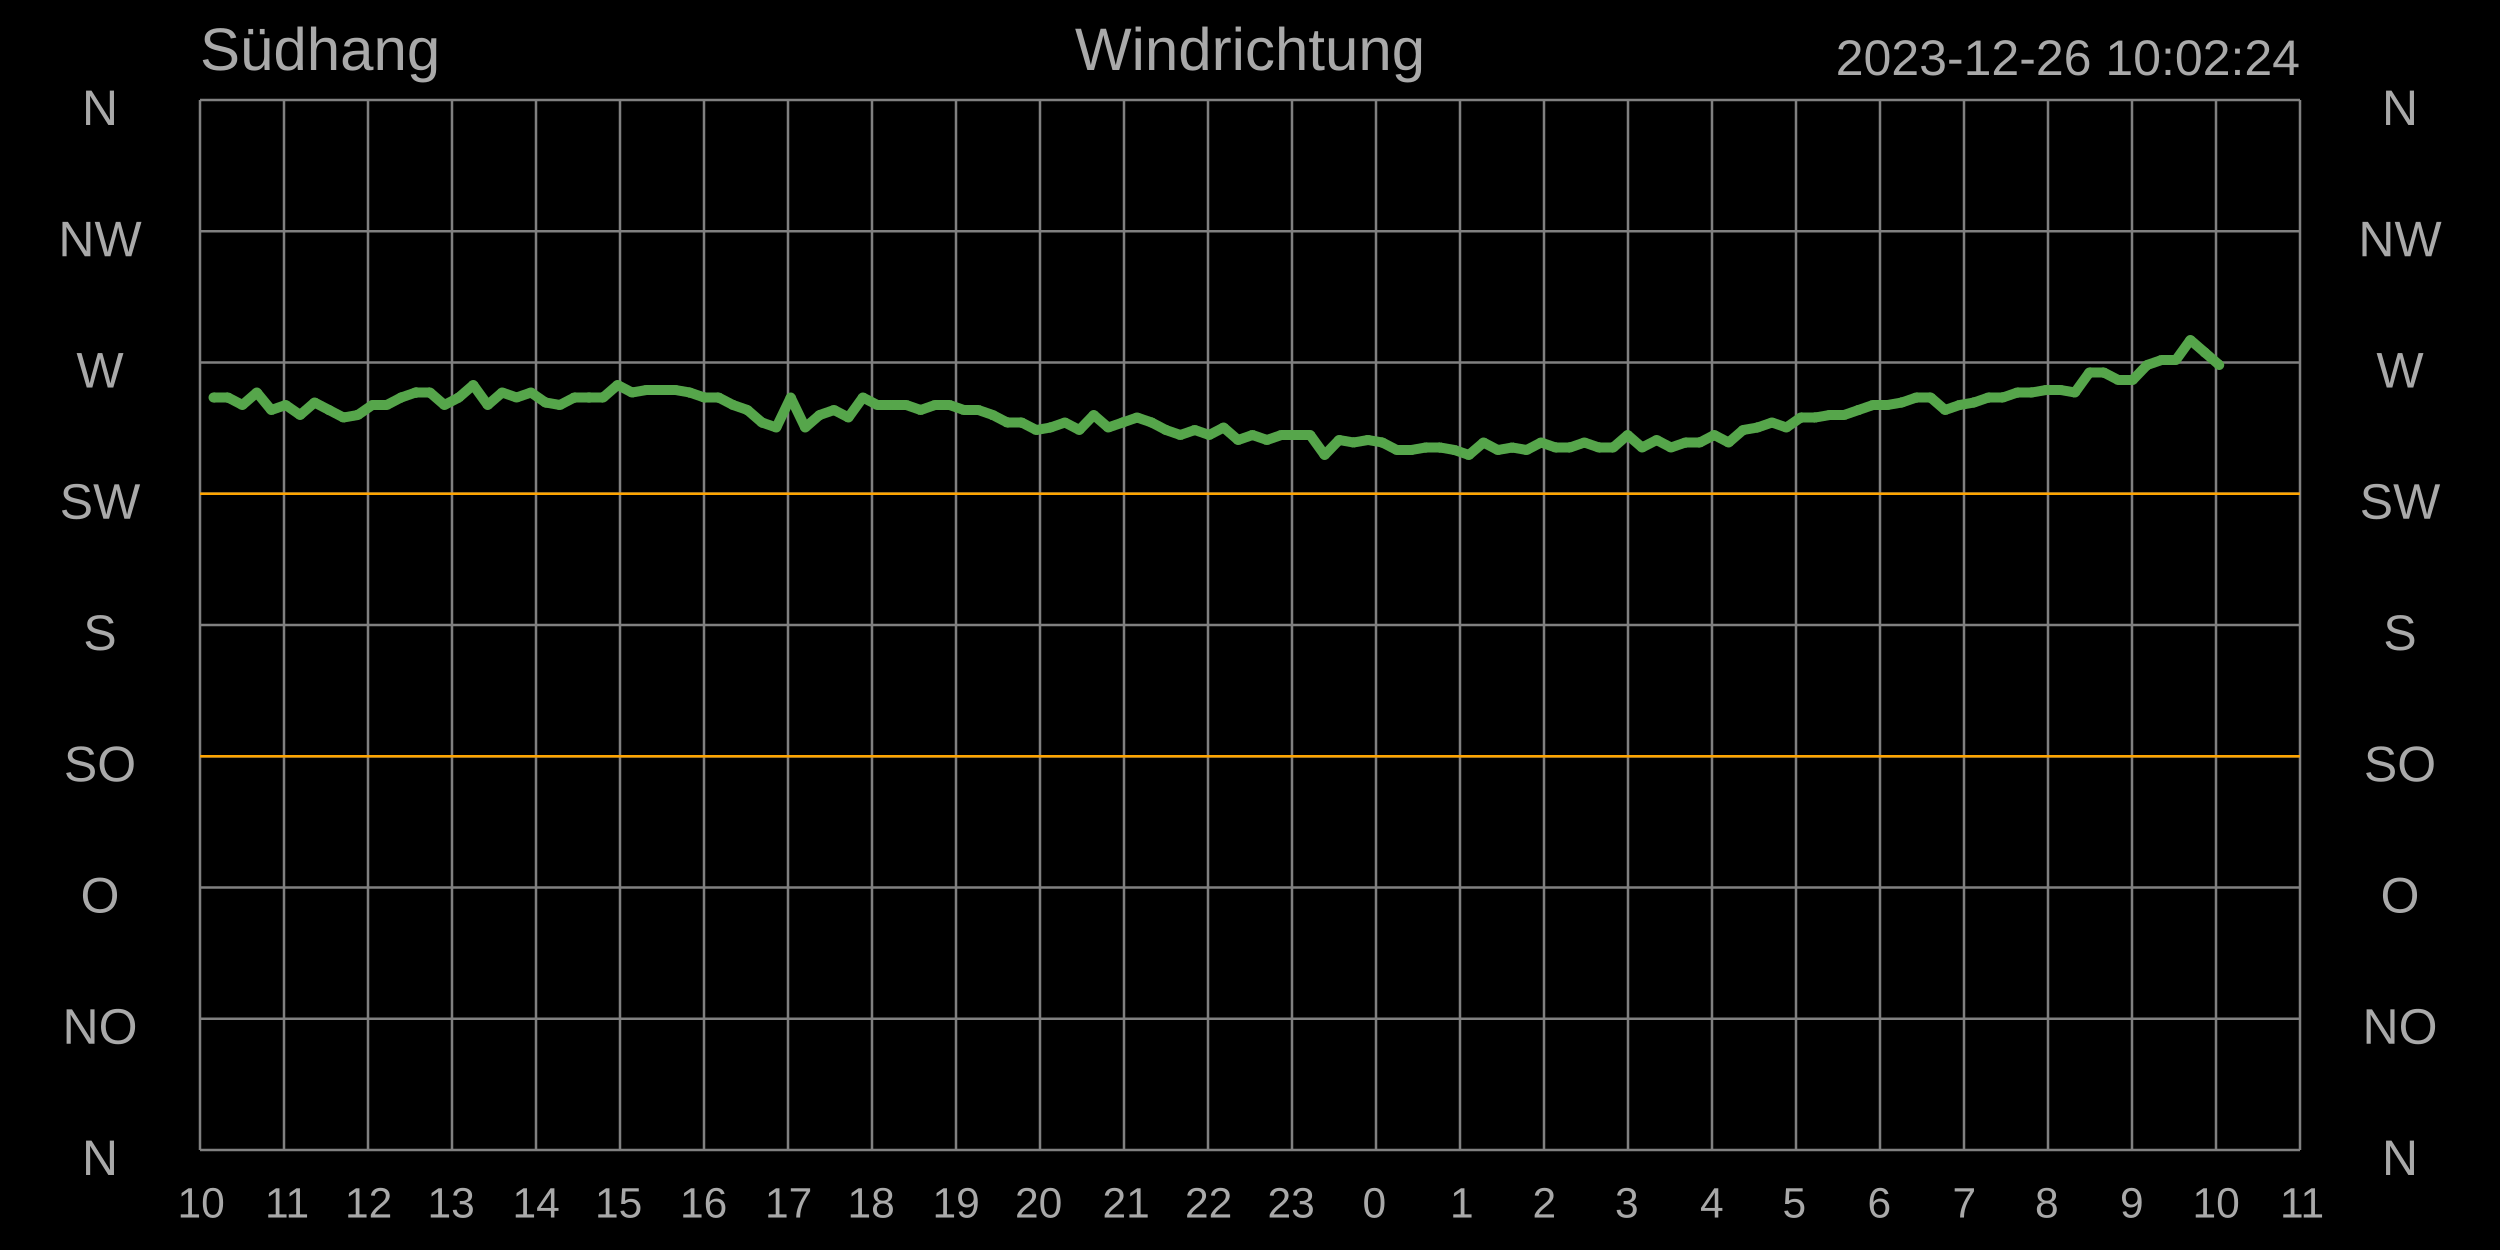
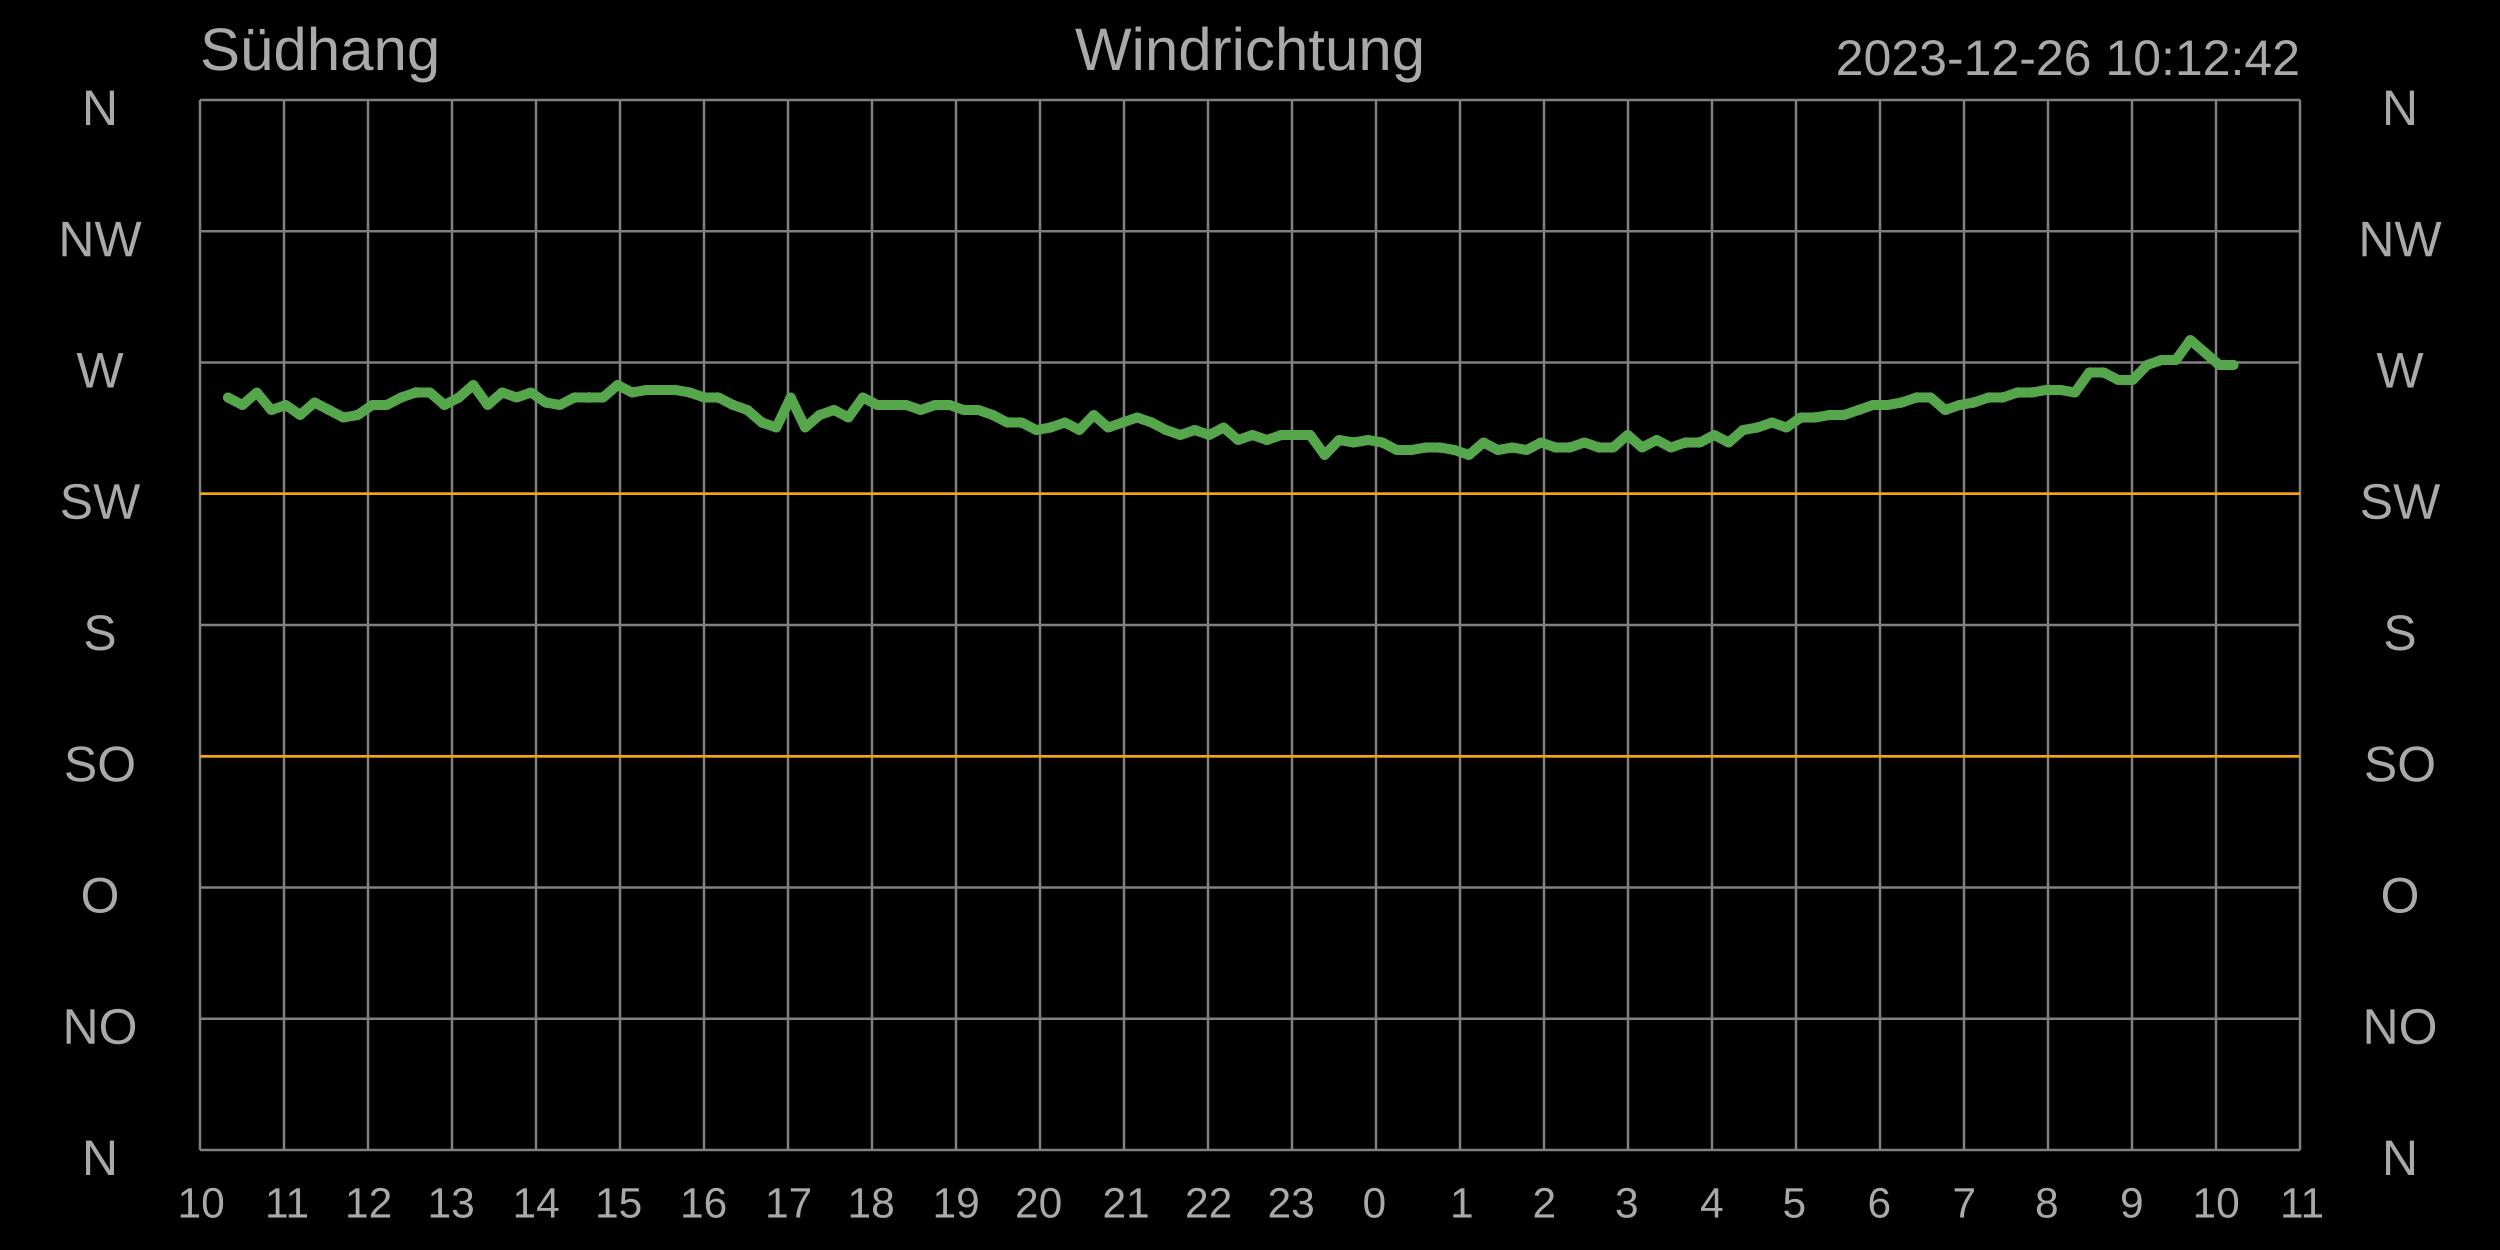
<svg xmlns="http://www.w3.org/2000/svg" baseProfile="full" height="500" version="1.1" width="1000">
  <defs />
  <rect fill="#000000" height="500" width="1000" x="0" y="0" />
  <line stroke="#808080" x1="80" x2="920" y1="40.0" y2="40.0" />
  <line stroke="#808080" x1="80" x2="920" y1="92.5" y2="92.5" />
  <line stroke="#808080" x1="80" x2="920" y1="145.0" y2="145.0" />
  <line stroke="#808080" x1="80" x2="920" y1="197.5" y2="197.5" />
  <line stroke="#808080" x1="80" x2="920" y1="250.0" y2="250.0" />
  <line stroke="#808080" x1="80" x2="920" y1="302.5" y2="302.5" />
  <line stroke="#808080" x1="80" x2="920" y1="355.0" y2="355.0" />
  <line stroke="#808080" x1="80" x2="920" y1="407.5" y2="407.5" />
  <line stroke="#808080" x1="80" x2="920" y1="460.0" y2="460.0" />
  <line stroke="#808080" x1="80.0" x2="80.0" y1="40" y2="460" />
  <line stroke="#808080" x1="113.6" x2="113.6" y1="40" y2="460" />
  <line stroke="#808080" x1="147.2" x2="147.2" y1="40" y2="460" />
  <line stroke="#808080" x1="180.8" x2="180.8" y1="40" y2="460" />
  <line stroke="#808080" x1="214.4" x2="214.4" y1="40" y2="460" />
  <line stroke="#808080" x1="248" x2="248" y1="40" y2="460" />
  <line stroke="#808080" x1="281.6" x2="281.6" y1="40" y2="460" />
  <line stroke="#808080" x1="315.2" x2="315.2" y1="40" y2="460" />
  <line stroke="#808080" x1="348.8" x2="348.8" y1="40" y2="460" />
  <line stroke="#808080" x1="382.4" x2="382.4" y1="40" y2="460" />
  <line stroke="#808080" x1="416" x2="416" y1="40" y2="460" />
  <line stroke="#808080" x1="449.6" x2="449.6" y1="40" y2="460" />
  <line stroke="#808080" x1="483.2" x2="483.2" y1="40" y2="460" />
  <line stroke="#808080" x1="516.8" x2="516.8" y1="40" y2="460" />
  <line stroke="#808080" x1="550.4" x2="550.4" y1="40" y2="460" />
  <line stroke="#808080" x1="584" x2="584" y1="40" y2="460" />
  <line stroke="#808080" x1="617.6" x2="617.6" y1="40" y2="460" />
  <line stroke="#808080" x1="651.2" x2="651.2" y1="40" y2="460" />
  <line stroke="#808080" x1="684.8" x2="684.8" y1="40" y2="460" />
  <line stroke="#808080" x1="718.4" x2="718.4" y1="40" y2="460" />
  <line stroke="#808080" x1="752" x2="752" y1="40" y2="460" />
  <line stroke="#808080" x1="785.6" x2="785.6" y1="40" y2="460" />
  <line stroke="#808080" x1="819.2" x2="819.2" y1="40" y2="460" />
  <line stroke="#808080" x1="852.8" x2="852.8" y1="40" y2="460" />
  <line stroke="#808080" x1="886.4" x2="886.4" y1="40" y2="460" />
  <line stroke="#808080" x1="920" x2="920" y1="40" y2="460" />
  <text fill="#A9A9A9" font-size="20px" style="font-family:Arial" text-anchor="middle" x="40.0" y="50.0"> N</text>
  <text fill="#A9A9A9" font-size="20px" style="font-family:Arial" text-anchor="middle" x="40.0" y="102.5">NW</text>
  <text fill="#A9A9A9" font-size="20px" style="font-family:Arial" text-anchor="middle" x="40.0" y="155.0"> W</text>
  <text fill="#A9A9A9" font-size="20px" style="font-family:Arial" text-anchor="middle" x="40.0" y="207.5">SW</text>
  <text fill="#A9A9A9" font-size="20px" style="font-family:Arial" text-anchor="middle" x="40.0" y="260.0"> S</text>
  <text fill="#A9A9A9" font-size="20px" style="font-family:Arial" text-anchor="middle" x="40.0" y="312.5">SO</text>
  <text fill="#A9A9A9" font-size="20px" style="font-family:Arial" text-anchor="middle" x="40.0" y="365.0"> O</text>
  <text fill="#A9A9A9" font-size="20px" style="font-family:Arial" text-anchor="middle" x="40.0" y="417.5">NO</text>
  <text fill="#A9A9A9" font-size="20px" style="font-family:Arial" text-anchor="middle" x="40.0" y="470.0"> N</text>
  <text fill="#A9A9A9" font-size="20px" style="font-family:Arial" text-anchor="middle" x="960.0" y="50.0"> N</text>
  <text fill="#A9A9A9" font-size="20px" style="font-family:Arial" text-anchor="middle" x="960.0" y="102.5">NW</text>
  <text fill="#A9A9A9" font-size="20px" style="font-family:Arial" text-anchor="middle" x="960.0" y="155.0"> W</text>
  <text fill="#A9A9A9" font-size="20px" style="font-family:Arial" text-anchor="middle" x="960.0" y="207.5">SW</text>
  <text fill="#A9A9A9" font-size="20px" style="font-family:Arial" text-anchor="middle" x="960.0" y="260.0"> S</text>
  <text fill="#A9A9A9" font-size="20px" style="font-family:Arial" text-anchor="middle" x="960.0" y="312.5">SO</text>
  <text fill="#A9A9A9" font-size="20px" style="font-family:Arial" text-anchor="middle" x="960.0" y="365.0"> O</text>
  <text fill="#A9A9A9" font-size="20px" style="font-family:Arial" text-anchor="middle" x="960.0" y="417.5">NO</text>
  <text fill="#A9A9A9" font-size="20px" style="font-family:Arial" text-anchor="middle" x="960.0" y="470.0"> N</text>
  <text fill="#A9A9A9" font-size="17px" style="font-family:Arial" text-anchor="start" x="71" y="487">10</text>
  <text fill="#A9A9A9" font-size="17px" style="font-family:Arial" text-anchor="start" x="106" y="487">11</text>
  <text fill="#A9A9A9" font-size="17px" style="font-family:Arial" text-anchor="start" x="138" y="487">12</text>
  <text fill="#A9A9A9" font-size="17px" style="font-family:Arial" text-anchor="start" x="171" y="487">13</text>
  <text fill="#A9A9A9" font-size="17px" style="font-family:Arial" text-anchor="start" x="205" y="487">14</text>
  <text fill="#A9A9A9" font-size="17px" style="font-family:Arial" text-anchor="start" x="238" y="487">15</text>
  <text fill="#A9A9A9" font-size="17px" style="font-family:Arial" text-anchor="start" x="272" y="487">16</text>
  <text fill="#A9A9A9" font-size="17px" style="font-family:Arial" text-anchor="start" x="306" y="487">17</text>
  <text fill="#A9A9A9" font-size="17px" style="font-family:Arial" text-anchor="start" x="339" y="487">18</text>
  <text fill="#A9A9A9" font-size="17px" style="font-family:Arial" text-anchor="start" x="373" y="487">19</text>
  <text fill="#A9A9A9" font-size="17px" style="font-family:Arial" text-anchor="start" x="406" y="487">20</text>
  <text fill="#A9A9A9" font-size="17px" style="font-family:Arial" text-anchor="start" x="441" y="487">21</text>
  <text fill="#A9A9A9" font-size="17px" style="font-family:Arial" text-anchor="start" x="474" y="487">22</text>
  <text fill="#A9A9A9" font-size="17px" style="font-family:Arial" text-anchor="start" x="507" y="487">23</text>
  <text fill="#A9A9A9" font-size="17px" style="font-family:Arial" text-anchor="start" x="545" y="487">0</text>
  <text fill="#A9A9A9" font-size="17px" style="font-family:Arial" text-anchor="start" x="580" y="487">1</text>
  <text fill="#A9A9A9" font-size="17px" style="font-family:Arial" text-anchor="start" x="613" y="487">2</text>
  <text fill="#A9A9A9" font-size="17px" style="font-family:Arial" text-anchor="start" x="646" y="487">3</text>
  <text fill="#A9A9A9" font-size="17px" style="font-family:Arial" text-anchor="start" x="680" y="487">4</text>
  <text fill="#A9A9A9" font-size="17px" style="font-family:Arial" text-anchor="start" x="713" y="487">5</text>
  <text fill="#A9A9A9" font-size="17px" style="font-family:Arial" text-anchor="start" x="747" y="487">6</text>
  <text fill="#A9A9A9" font-size="17px" style="font-family:Arial" text-anchor="start" x="781" y="487">7</text>
  <text fill="#A9A9A9" font-size="17px" style="font-family:Arial" text-anchor="start" x="814" y="487">8</text>
  <text fill="#A9A9A9" font-size="17px" style="font-family:Arial" text-anchor="start" x="848" y="487">9</text>
  <text fill="#A9A9A9" font-size="17px" style="font-family:Arial" text-anchor="start" x="877" y="487">10</text>
  <text fill="#A9A9A9" font-size="17px" style="font-family:Arial" text-anchor="start" x="912" y="487">11</text>
  <line stroke="#FFA500" x1="80" x2="920" y1="302.5" y2="302.5" />
  <line stroke="#FFA500" x1="80" x2="920" y1="197.5" y2="197.5" />
-   <circle cx="85.413" cy="159" fill="#56a64b" r="2" />
  <circle cx="91.181" cy="159" fill="#56a64b" r="2" />
  <circle cx="96.959" cy="162" fill="#56a64b" r="2" />
  <circle cx="102.727" cy="157" fill="#56a64b" r="2" />
  <circle cx="108.495" cy="164" fill="#56a64b" r="2" />
  <circle cx="114.272" cy="162" fill="#56a64b" r="2" />
  <circle cx="120.04" cy="166" fill="#56a64b" r="2" />
  <circle cx="125.817" cy="161" fill="#56a64b" r="2" />
  <circle cx="131.585" cy="164" fill="#56a64b" r="2" />
  <circle cx="137.353" cy="167" fill="#56a64b" r="2" />
  <circle cx="143.131" cy="166" fill="#56a64b" r="2" />
  <circle cx="148.899" cy="162" fill="#56a64b" r="2" />
  <circle cx="154.676" cy="162" fill="#56a64b" r="2" />
  <circle cx="160.444" cy="159" fill="#56a64b" r="2" />
  <circle cx="166.221" cy="157" fill="#56a64b" r="2" />
  <circle cx="166.399" cy="157" fill="#56a64b" r="2" />
  <circle cx="171.989" cy="157" fill="#56a64b" r="2" />
  <circle cx="177.757" cy="162" fill="#56a64b" r="2" />
  <circle cx="183.535" cy="159" fill="#56a64b" r="2" />
  <circle cx="189.303" cy="154" fill="#56a64b" r="2" />
  <circle cx="195.08" cy="162" fill="#56a64b" r="2" />
  <circle cx="200.848" cy="157" fill="#56a64b" r="2" />
  <circle cx="206.616" cy="159" fill="#56a64b" r="2" />
  <circle cx="212.393" cy="157" fill="#56a64b" r="2" />
  <circle cx="218.161" cy="161" fill="#56a64b" r="2" />
  <circle cx="223.939" cy="162" fill="#56a64b" r="2" />
  <circle cx="229.707" cy="159" fill="#56a64b" r="2" />
  <circle cx="235.596" cy="159" fill="#56a64b" r="2" />
  <circle cx="241.252" cy="159" fill="#56a64b" r="2" />
  <circle cx="247.02" cy="154" fill="#56a64b" r="2" />
  <circle cx="252.797" cy="157" fill="#56a64b" r="2" />
  <circle cx="258.565" cy="156" fill="#56a64b" r="2" />
  <circle cx="264.343" cy="156" fill="#56a64b" r="2" />
  <circle cx="270.111" cy="156" fill="#56a64b" r="2" />
  <circle cx="275.879" cy="157" fill="#56a64b" r="2" />
  <circle cx="281.656" cy="159" fill="#56a64b" r="2" />
  <circle cx="287.424" cy="159" fill="#56a64b" r="2" />
  <circle cx="293.201" cy="162" fill="#56a64b" r="2" />
  <circle cx="298.969" cy="164" fill="#56a64b" r="2" />
  <circle cx="304.747" cy="169" fill="#56a64b" r="2" />
  <circle cx="310.515" cy="171" fill="#56a64b" r="2" />
  <circle cx="316.283" cy="159" fill="#56a64b" r="2" />
  <circle cx="322.06" cy="171" fill="#56a64b" r="2" />
  <circle cx="327.828" cy="166" fill="#56a64b" r="2" />
  <circle cx="333.605" cy="164" fill="#56a64b" r="2" />
  <circle cx="339.373" cy="167" fill="#56a64b" r="2" />
  <circle cx="345.141" cy="159" fill="#56a64b" r="2" />
  <circle cx="350.919" cy="162" fill="#56a64b" r="2" />
  <circle cx="356.687" cy="162" fill="#56a64b" r="2" />
  <circle cx="362.464" cy="162" fill="#56a64b" r="2" />
  <circle cx="368.232" cy="164" fill="#56a64b" r="2" />
  <circle cx="374.0" cy="162" fill="#56a64b" r="2" />
  <circle cx="379.777" cy="162" fill="#56a64b" r="2" />
  <circle cx="385.545" cy="164" fill="#56a64b" r="2" />
  <circle cx="391.323" cy="164" fill="#56a64b" r="2" />
  <circle cx="397.091" cy="166" fill="#56a64b" r="2" />
  <circle cx="402.859" cy="169" fill="#56a64b" r="2" />
  <circle cx="408.636" cy="169" fill="#56a64b" r="2" />
  <circle cx="414.469" cy="172" fill="#56a64b" r="2" />
  <circle cx="420.181" cy="171" fill="#56a64b" r="2" />
  <circle cx="425.949" cy="169" fill="#56a64b" r="2" />
  <circle cx="431.727" cy="172" fill="#56a64b" r="2" />
  <circle cx="437.495" cy="166" fill="#56a64b" r="2" />
  <circle cx="443.263" cy="171" fill="#56a64b" r="2" />
  <circle cx="449.04" cy="169" fill="#56a64b" r="2" />
  <circle cx="454.808" cy="167" fill="#56a64b" r="2" />
  <circle cx="460.641" cy="169" fill="#56a64b" r="2" />
  <circle cx="466.353" cy="172" fill="#56a64b" r="2" />
  <circle cx="472.121" cy="174" fill="#56a64b" r="2" />
  <circle cx="477.899" cy="172" fill="#56a64b" r="2" />
  <circle cx="483.667" cy="174" fill="#56a64b" r="2" />
  <circle cx="489.444" cy="171" fill="#56a64b" r="2" />
  <circle cx="495.212" cy="176" fill="#56a64b" r="2" />
  <circle cx="500.98" cy="174" fill="#56a64b" r="2" />
  <circle cx="506.757" cy="176" fill="#56a64b" r="2" />
  <circle cx="512.525" cy="174" fill="#56a64b" r="2" />
  <circle cx="518.303" cy="174" fill="#56a64b" r="2" />
  <circle cx="524.071" cy="174" fill="#56a64b" r="2" />
  <circle cx="529.839" cy="182" fill="#56a64b" r="2" />
  <circle cx="535.616" cy="176" fill="#56a64b" r="2" />
  <circle cx="541.384" cy="177" fill="#56a64b" r="2" />
  <circle cx="547.161" cy="176" fill="#56a64b" r="2" />
  <circle cx="552.929" cy="177" fill="#56a64b" r="2" />
  <circle cx="558.697" cy="180" fill="#56a64b" r="2" />
  <circle cx="564.475" cy="180" fill="#56a64b" r="2" />
  <circle cx="570.243" cy="179" fill="#56a64b" r="2" />
  <circle cx="576.02" cy="179" fill="#56a64b" r="2" />
  <circle cx="581.788" cy="180" fill="#56a64b" r="2" />
  <circle cx="587.556" cy="182" fill="#56a64b" r="2" />
  <circle cx="593.399" cy="177" fill="#56a64b" r="2" />
  <circle cx="599.101" cy="180" fill="#56a64b" r="2" />
  <circle cx="604.879" cy="179" fill="#56a64b" r="2" />
  <circle cx="610.647" cy="180" fill="#56a64b" r="2" />
  <circle cx="616.415" cy="177" fill="#56a64b" r="2" />
  <circle cx="622.192" cy="179" fill="#56a64b" r="2" />
  <circle cx="627.96" cy="179" fill="#56a64b" r="2" />
  <circle cx="633.737" cy="177" fill="#56a64b" r="2" />
  <circle cx="639.505" cy="179" fill="#56a64b" r="2" />
  <circle cx="645.283" cy="179" fill="#56a64b" r="2" />
  <circle cx="651.051" cy="174" fill="#56a64b" r="2" />
  <circle cx="656.819" cy="179" fill="#56a64b" r="2" />
  <circle cx="662.652" cy="176" fill="#56a64b" r="2" />
  <circle cx="668.364" cy="179" fill="#56a64b" r="2" />
  <circle cx="674.141" cy="177" fill="#56a64b" r="2" />
  <circle cx="679.909" cy="177" fill="#56a64b" r="2" />
  <circle cx="685.677" cy="174" fill="#56a64b" r="2" />
  <circle cx="691.455" cy="177" fill="#56a64b" r="2" />
  <circle cx="697.223" cy="172" fill="#56a64b" r="2" />
  <circle cx="703.0" cy="171" fill="#56a64b" r="2" />
  <circle cx="708.768" cy="169" fill="#56a64b" r="2" />
  <circle cx="714.536" cy="171" fill="#56a64b" r="2" />
  <circle cx="720.313" cy="167" fill="#56a64b" r="2" />
  <circle cx="726.081" cy="167" fill="#56a64b" r="2" />
  <circle cx="731.849" cy="166" fill="#56a64b" r="2" />
  <circle cx="737.627" cy="166" fill="#56a64b" r="2" />
  <circle cx="743.395" cy="164" fill="#56a64b" r="2" />
  <circle cx="749.172" cy="162" fill="#56a64b" r="2" />
  <circle cx="754.94" cy="162" fill="#56a64b" r="2" />
  <circle cx="760.708" cy="161" fill="#56a64b" r="2" />
  <circle cx="766.485" cy="159" fill="#56a64b" r="2" />
  <circle cx="772.253" cy="159" fill="#56a64b" r="2" />
  <circle cx="778.031" cy="164" fill="#56a64b" r="2" />
  <circle cx="783.799" cy="162" fill="#56a64b" r="2" />
  <circle cx="789.567" cy="161" fill="#56a64b" r="2" />
  <circle cx="795.344" cy="159" fill="#56a64b" r="2" />
  <circle cx="801.112" cy="159" fill="#56a64b" r="2" />
  <circle cx="806.889" cy="157" fill="#56a64b" r="2" />
  <circle cx="812.657" cy="157" fill="#56a64b" r="2" />
  <circle cx="818.425" cy="156" fill="#56a64b" r="2" />
  <circle cx="824.203" cy="156" fill="#56a64b" r="2" />
  <circle cx="829.971" cy="157" fill="#56a64b" r="2" />
  <circle cx="835.748" cy="149" fill="#56a64b" r="2" />
  <circle cx="841.516" cy="149" fill="#56a64b" r="2" />
  <circle cx="847.284" cy="152" fill="#56a64b" r="2" />
  <circle cx="853.061" cy="152" fill="#56a64b" r="2" />
  <circle cx="858.829" cy="146" fill="#56a64b" r="2" />
  <circle cx="864.607" cy="144" fill="#56a64b" r="2" />
  <circle cx="870.375" cy="144" fill="#56a64b" r="2" />
  <circle cx="876.143" cy="136" fill="#56a64b" r="2" />
  <circle cx="881.92" cy="141" fill="#56a64b" r="2" />
  <circle cx="887.688" cy="146" fill="#56a64b" r="2" />
-   <line stroke="#56a64b" stroke-width="4" x1="85.413" x2="91.181" y1="159" y2="159" />
+   <circle cx="893.465" cy="146" fill="#56a64b" r="2" />
  <line stroke="#56a64b" stroke-width="4" x1="91.181" x2="96.959" y1="159" y2="162" />
  <line stroke="#56a64b" stroke-width="4" x1="96.959" x2="102.727" y1="162" y2="157" />
  <line stroke="#56a64b" stroke-width="4" x1="102.727" x2="108.495" y1="157" y2="164" />
  <line stroke="#56a64b" stroke-width="4" x1="108.495" x2="114.272" y1="164" y2="162" />
  <line stroke="#56a64b" stroke-width="4" x1="114.272" x2="120.04" y1="162" y2="166" />
  <line stroke="#56a64b" stroke-width="4" x1="120.04" x2="125.817" y1="166" y2="161" />
  <line stroke="#56a64b" stroke-width="4" x1="125.817" x2="131.585" y1="161" y2="164" />
  <line stroke="#56a64b" stroke-width="4" x1="131.585" x2="137.353" y1="164" y2="167" />
  <line stroke="#56a64b" stroke-width="4" x1="137.353" x2="143.131" y1="167" y2="166" />
  <line stroke="#56a64b" stroke-width="4" x1="143.131" x2="148.899" y1="166" y2="162" />
  <line stroke="#56a64b" stroke-width="4" x1="148.899" x2="154.676" y1="162" y2="162" />
  <line stroke="#56a64b" stroke-width="4" x1="154.676" x2="160.444" y1="162" y2="159" />
  <line stroke="#56a64b" stroke-width="4" x1="160.444" x2="166.221" y1="159" y2="157" />
  <line stroke="#56a64b" stroke-width="4" x1="166.221" x2="166.399" y1="157" y2="157" />
  <line stroke="#56a64b" stroke-width="4" x1="166.399" x2="171.989" y1="157" y2="157" />
  <line stroke="#56a64b" stroke-width="4" x1="171.989" x2="177.757" y1="157" y2="162" />
  <line stroke="#56a64b" stroke-width="4" x1="177.757" x2="183.535" y1="162" y2="159" />
  <line stroke="#56a64b" stroke-width="4" x1="183.535" x2="189.303" y1="159" y2="154" />
  <line stroke="#56a64b" stroke-width="4" x1="189.303" x2="195.08" y1="154" y2="162" />
  <line stroke="#56a64b" stroke-width="4" x1="195.08" x2="200.848" y1="162" y2="157" />
  <line stroke="#56a64b" stroke-width="4" x1="200.848" x2="206.616" y1="157" y2="159" />
  <line stroke="#56a64b" stroke-width="4" x1="206.616" x2="212.393" y1="159" y2="157" />
  <line stroke="#56a64b" stroke-width="4" x1="212.393" x2="218.161" y1="157" y2="161" />
  <line stroke="#56a64b" stroke-width="4" x1="218.161" x2="223.939" y1="161" y2="162" />
  <line stroke="#56a64b" stroke-width="4" x1="223.939" x2="229.707" y1="162" y2="159" />
  <line stroke="#56a64b" stroke-width="4" x1="229.707" x2="235.596" y1="159" y2="159" />
  <line stroke="#56a64b" stroke-width="4" x1="235.596" x2="241.252" y1="159" y2="159" />
  <line stroke="#56a64b" stroke-width="4" x1="241.252" x2="247.02" y1="159" y2="154" />
  <line stroke="#56a64b" stroke-width="4" x1="247.02" x2="252.797" y1="154" y2="157" />
  <line stroke="#56a64b" stroke-width="4" x1="252.797" x2="258.565" y1="157" y2="156" />
  <line stroke="#56a64b" stroke-width="4" x1="258.565" x2="264.343" y1="156" y2="156" />
  <line stroke="#56a64b" stroke-width="4" x1="264.343" x2="270.111" y1="156" y2="156" />
  <line stroke="#56a64b" stroke-width="4" x1="270.111" x2="275.879" y1="156" y2="157" />
  <line stroke="#56a64b" stroke-width="4" x1="275.879" x2="281.656" y1="157" y2="159" />
  <line stroke="#56a64b" stroke-width="4" x1="281.656" x2="287.424" y1="159" y2="159" />
  <line stroke="#56a64b" stroke-width="4" x1="287.424" x2="293.201" y1="159" y2="162" />
  <line stroke="#56a64b" stroke-width="4" x1="293.201" x2="298.969" y1="162" y2="164" />
  <line stroke="#56a64b" stroke-width="4" x1="298.969" x2="304.747" y1="164" y2="169" />
  <line stroke="#56a64b" stroke-width="4" x1="304.747" x2="310.515" y1="169" y2="171" />
  <line stroke="#56a64b" stroke-width="4" x1="310.515" x2="316.283" y1="171" y2="159" />
  <line stroke="#56a64b" stroke-width="4" x1="316.283" x2="322.06" y1="159" y2="171" />
  <line stroke="#56a64b" stroke-width="4" x1="322.06" x2="327.828" y1="171" y2="166" />
  <line stroke="#56a64b" stroke-width="4" x1="327.828" x2="333.605" y1="166" y2="164" />
  <line stroke="#56a64b" stroke-width="4" x1="333.605" x2="339.373" y1="164" y2="167" />
  <line stroke="#56a64b" stroke-width="4" x1="339.373" x2="345.141" y1="167" y2="159" />
  <line stroke="#56a64b" stroke-width="4" x1="345.141" x2="350.919" y1="159" y2="162" />
  <line stroke="#56a64b" stroke-width="4" x1="350.919" x2="356.687" y1="162" y2="162" />
  <line stroke="#56a64b" stroke-width="4" x1="356.687" x2="362.464" y1="162" y2="162" />
  <line stroke="#56a64b" stroke-width="4" x1="362.464" x2="368.232" y1="162" y2="164" />
  <line stroke="#56a64b" stroke-width="4" x1="368.232" x2="374.0" y1="164" y2="162" />
  <line stroke="#56a64b" stroke-width="4" x1="374.0" x2="379.777" y1="162" y2="162" />
  <line stroke="#56a64b" stroke-width="4" x1="379.777" x2="385.545" y1="162" y2="164" />
  <line stroke="#56a64b" stroke-width="4" x1="385.545" x2="391.323" y1="164" y2="164" />
  <line stroke="#56a64b" stroke-width="4" x1="391.323" x2="397.091" y1="164" y2="166" />
  <line stroke="#56a64b" stroke-width="4" x1="397.091" x2="402.859" y1="166" y2="169" />
  <line stroke="#56a64b" stroke-width="4" x1="402.859" x2="408.636" y1="169" y2="169" />
  <line stroke="#56a64b" stroke-width="4" x1="408.636" x2="414.469" y1="169" y2="172" />
  <line stroke="#56a64b" stroke-width="4" x1="414.469" x2="420.181" y1="172" y2="171" />
  <line stroke="#56a64b" stroke-width="4" x1="420.181" x2="425.949" y1="171" y2="169" />
  <line stroke="#56a64b" stroke-width="4" x1="425.949" x2="431.727" y1="169" y2="172" />
  <line stroke="#56a64b" stroke-width="4" x1="431.727" x2="437.495" y1="172" y2="166" />
  <line stroke="#56a64b" stroke-width="4" x1="437.495" x2="443.263" y1="166" y2="171" />
  <line stroke="#56a64b" stroke-width="4" x1="443.263" x2="449.04" y1="171" y2="169" />
  <line stroke="#56a64b" stroke-width="4" x1="449.04" x2="454.808" y1="169" y2="167" />
  <line stroke="#56a64b" stroke-width="4" x1="454.808" x2="460.641" y1="167" y2="169" />
  <line stroke="#56a64b" stroke-width="4" x1="460.641" x2="466.353" y1="169" y2="172" />
  <line stroke="#56a64b" stroke-width="4" x1="466.353" x2="472.121" y1="172" y2="174" />
  <line stroke="#56a64b" stroke-width="4" x1="472.121" x2="477.899" y1="174" y2="172" />
  <line stroke="#56a64b" stroke-width="4" x1="477.899" x2="483.667" y1="172" y2="174" />
  <line stroke="#56a64b" stroke-width="4" x1="483.667" x2="489.444" y1="174" y2="171" />
  <line stroke="#56a64b" stroke-width="4" x1="489.444" x2="495.212" y1="171" y2="176" />
  <line stroke="#56a64b" stroke-width="4" x1="495.212" x2="500.98" y1="176" y2="174" />
  <line stroke="#56a64b" stroke-width="4" x1="500.98" x2="506.757" y1="174" y2="176" />
  <line stroke="#56a64b" stroke-width="4" x1="506.757" x2="512.525" y1="176" y2="174" />
  <line stroke="#56a64b" stroke-width="4" x1="512.525" x2="518.303" y1="174" y2="174" />
  <line stroke="#56a64b" stroke-width="4" x1="518.303" x2="524.071" y1="174" y2="174" />
  <line stroke="#56a64b" stroke-width="4" x1="524.071" x2="529.839" y1="174" y2="182" />
  <line stroke="#56a64b" stroke-width="4" x1="529.839" x2="535.616" y1="182" y2="176" />
  <line stroke="#56a64b" stroke-width="4" x1="535.616" x2="541.384" y1="176" y2="177" />
  <line stroke="#56a64b" stroke-width="4" x1="541.384" x2="547.161" y1="177" y2="176" />
  <line stroke="#56a64b" stroke-width="4" x1="547.161" x2="552.929" y1="176" y2="177" />
  <line stroke="#56a64b" stroke-width="4" x1="552.929" x2="558.697" y1="177" y2="180" />
  <line stroke="#56a64b" stroke-width="4" x1="558.697" x2="564.475" y1="180" y2="180" />
  <line stroke="#56a64b" stroke-width="4" x1="564.475" x2="570.243" y1="180" y2="179" />
  <line stroke="#56a64b" stroke-width="4" x1="570.243" x2="576.02" y1="179" y2="179" />
  <line stroke="#56a64b" stroke-width="4" x1="576.02" x2="581.788" y1="179" y2="180" />
  <line stroke="#56a64b" stroke-width="4" x1="581.788" x2="587.556" y1="180" y2="182" />
  <line stroke="#56a64b" stroke-width="4" x1="587.556" x2="593.399" y1="182" y2="177" />
  <line stroke="#56a64b" stroke-width="4" x1="593.399" x2="599.101" y1="177" y2="180" />
  <line stroke="#56a64b" stroke-width="4" x1="599.101" x2="604.879" y1="180" y2="179" />
  <line stroke="#56a64b" stroke-width="4" x1="604.879" x2="610.647" y1="179" y2="180" />
  <line stroke="#56a64b" stroke-width="4" x1="610.647" x2="616.415" y1="180" y2="177" />
  <line stroke="#56a64b" stroke-width="4" x1="616.415" x2="622.192" y1="177" y2="179" />
  <line stroke="#56a64b" stroke-width="4" x1="622.192" x2="627.96" y1="179" y2="179" />
  <line stroke="#56a64b" stroke-width="4" x1="627.96" x2="633.737" y1="179" y2="177" />
  <line stroke="#56a64b" stroke-width="4" x1="633.737" x2="639.505" y1="177" y2="179" />
  <line stroke="#56a64b" stroke-width="4" x1="639.505" x2="645.283" y1="179" y2="179" />
  <line stroke="#56a64b" stroke-width="4" x1="645.283" x2="651.051" y1="179" y2="174" />
  <line stroke="#56a64b" stroke-width="4" x1="651.051" x2="656.819" y1="174" y2="179" />
  <line stroke="#56a64b" stroke-width="4" x1="656.819" x2="662.652" y1="179" y2="176" />
  <line stroke="#56a64b" stroke-width="4" x1="662.652" x2="668.364" y1="176" y2="179" />
  <line stroke="#56a64b" stroke-width="4" x1="668.364" x2="674.141" y1="179" y2="177" />
  <line stroke="#56a64b" stroke-width="4" x1="674.141" x2="679.909" y1="177" y2="177" />
  <line stroke="#56a64b" stroke-width="4" x1="679.909" x2="685.677" y1="177" y2="174" />
  <line stroke="#56a64b" stroke-width="4" x1="685.677" x2="691.455" y1="174" y2="177" />
  <line stroke="#56a64b" stroke-width="4" x1="691.455" x2="697.223" y1="177" y2="172" />
  <line stroke="#56a64b" stroke-width="4" x1="697.223" x2="703.0" y1="172" y2="171" />
  <line stroke="#56a64b" stroke-width="4" x1="703.0" x2="708.768" y1="171" y2="169" />
  <line stroke="#56a64b" stroke-width="4" x1="708.768" x2="714.536" y1="169" y2="171" />
  <line stroke="#56a64b" stroke-width="4" x1="714.536" x2="720.313" y1="171" y2="167" />
  <line stroke="#56a64b" stroke-width="4" x1="720.313" x2="726.081" y1="167" y2="167" />
  <line stroke="#56a64b" stroke-width="4" x1="726.081" x2="731.849" y1="167" y2="166" />
  <line stroke="#56a64b" stroke-width="4" x1="731.849" x2="737.627" y1="166" y2="166" />
  <line stroke="#56a64b" stroke-width="4" x1="737.627" x2="743.395" y1="166" y2="164" />
  <line stroke="#56a64b" stroke-width="4" x1="743.395" x2="749.172" y1="164" y2="162" />
  <line stroke="#56a64b" stroke-width="4" x1="749.172" x2="754.94" y1="162" y2="162" />
  <line stroke="#56a64b" stroke-width="4" x1="754.94" x2="760.708" y1="162" y2="161" />
  <line stroke="#56a64b" stroke-width="4" x1="760.708" x2="766.485" y1="161" y2="159" />
  <line stroke="#56a64b" stroke-width="4" x1="766.485" x2="772.253" y1="159" y2="159" />
  <line stroke="#56a64b" stroke-width="4" x1="772.253" x2="778.031" y1="159" y2="164" />
  <line stroke="#56a64b" stroke-width="4" x1="778.031" x2="783.799" y1="164" y2="162" />
  <line stroke="#56a64b" stroke-width="4" x1="783.799" x2="789.567" y1="162" y2="161" />
  <line stroke="#56a64b" stroke-width="4" x1="789.567" x2="795.344" y1="161" y2="159" />
  <line stroke="#56a64b" stroke-width="4" x1="795.344" x2="801.112" y1="159" y2="159" />
  <line stroke="#56a64b" stroke-width="4" x1="801.112" x2="806.889" y1="159" y2="157" />
  <line stroke="#56a64b" stroke-width="4" x1="806.889" x2="812.657" y1="157" y2="157" />
  <line stroke="#56a64b" stroke-width="4" x1="812.657" x2="818.425" y1="157" y2="156" />
  <line stroke="#56a64b" stroke-width="4" x1="818.425" x2="824.203" y1="156" y2="156" />
  <line stroke="#56a64b" stroke-width="4" x1="824.203" x2="829.971" y1="156" y2="157" />
  <line stroke="#56a64b" stroke-width="4" x1="829.971" x2="835.748" y1="157" y2="149" />
  <line stroke="#56a64b" stroke-width="4" x1="835.748" x2="841.516" y1="149" y2="149" />
  <line stroke="#56a64b" stroke-width="4" x1="841.516" x2="847.284" y1="149" y2="152" />
  <line stroke="#56a64b" stroke-width="4" x1="847.284" x2="853.061" y1="152" y2="152" />
  <line stroke="#56a64b" stroke-width="4" x1="853.061" x2="858.829" y1="152" y2="146" />
  <line stroke="#56a64b" stroke-width="4" x1="858.829" x2="864.607" y1="146" y2="144" />
  <line stroke="#56a64b" stroke-width="4" x1="864.607" x2="870.375" y1="144" y2="144" />
  <line stroke="#56a64b" stroke-width="4" x1="870.375" x2="876.143" y1="144" y2="136" />
  <line stroke="#56a64b" stroke-width="4" x1="876.143" x2="881.92" y1="136" y2="141" />
  <line stroke="#56a64b" stroke-width="4" x1="881.92" x2="887.688" y1="141" y2="146" />
-   <text fill="#A9A9A9" font-size="20px" style="font-family:Arial" text-anchor="end" x="920" y="30.0">2023-12-26 10:02:24</text>
+   <line stroke="#56a64b" stroke-width="4" x1="887.688" x2="893.465" y1="146" y2="146" />
+   <text fill="#A9A9A9" font-size="20px" style="font-family:Arial" text-anchor="end" x="920" y="30.0">2023-12-26 10:12:42</text>
  <text fill="#A9A9A9" font-size="24px" style="font-family:Arial" text-anchor="middle" x="500.0" y="28.0">Windrichtung</text>
  <text fill="#A9A9A9" font-size="24px" style="font-family:Arial" text-anchor="start" x="80" y="28.0">Südhang</text>
</svg>
